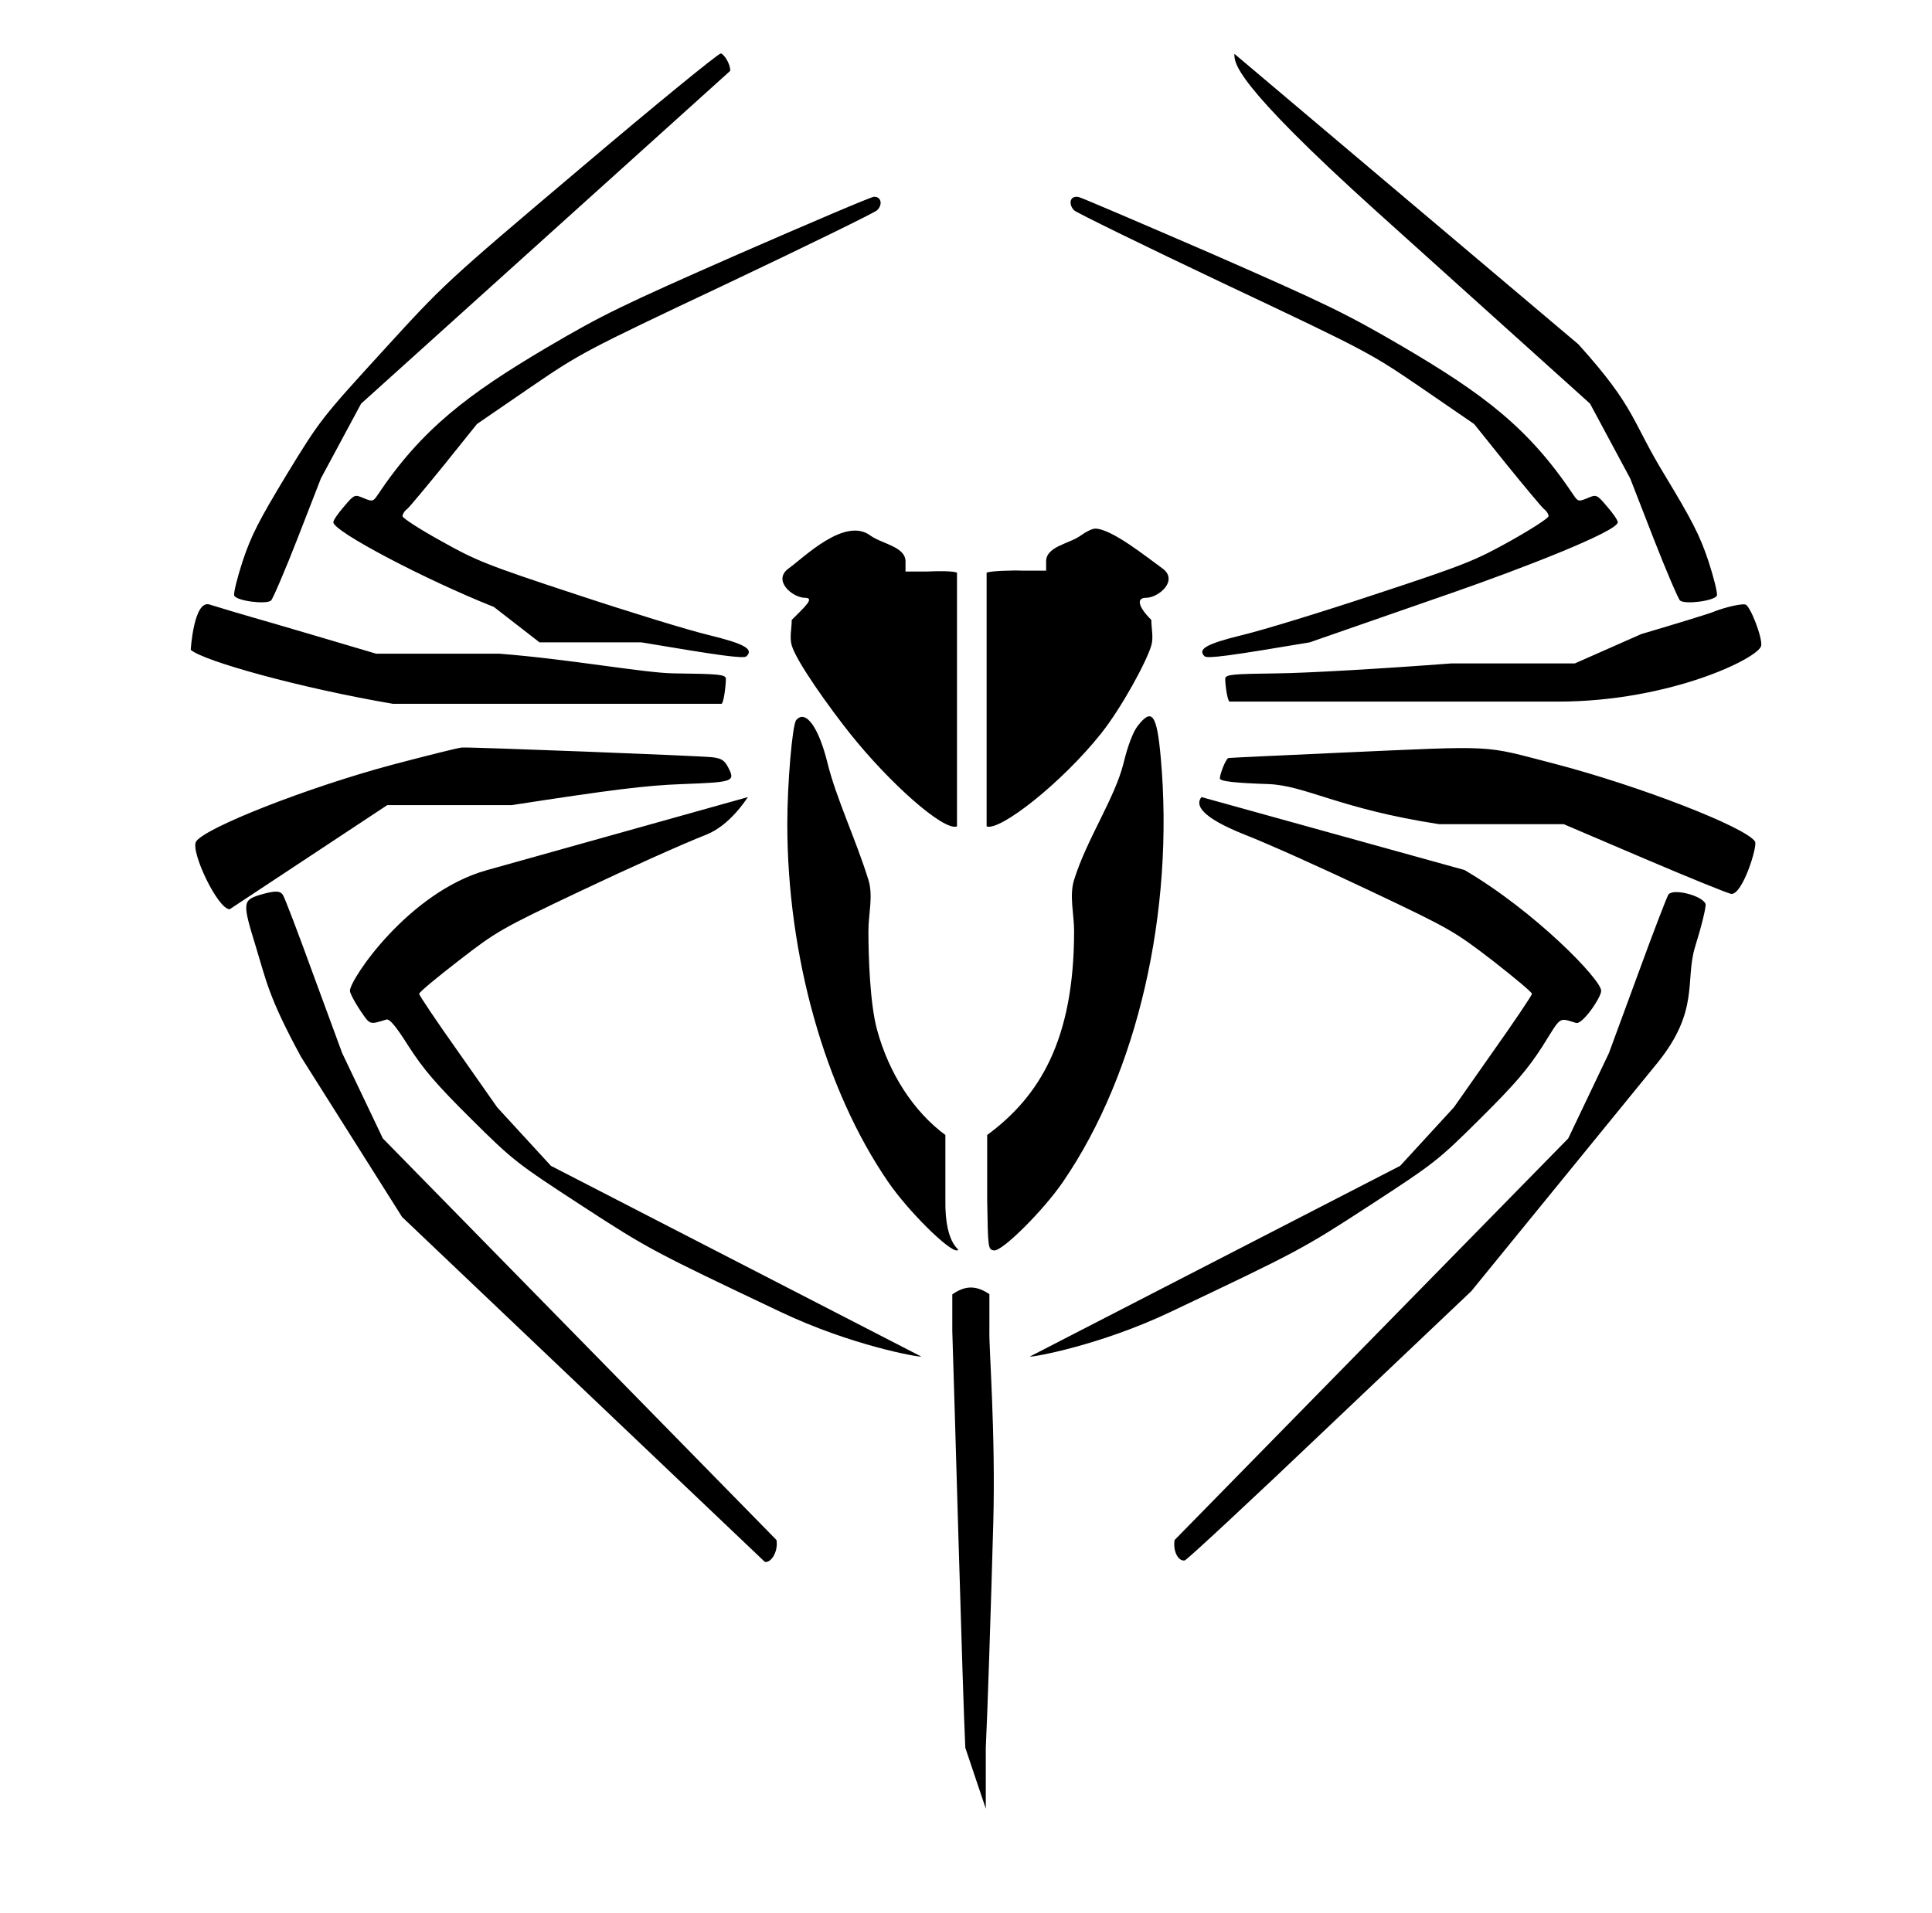
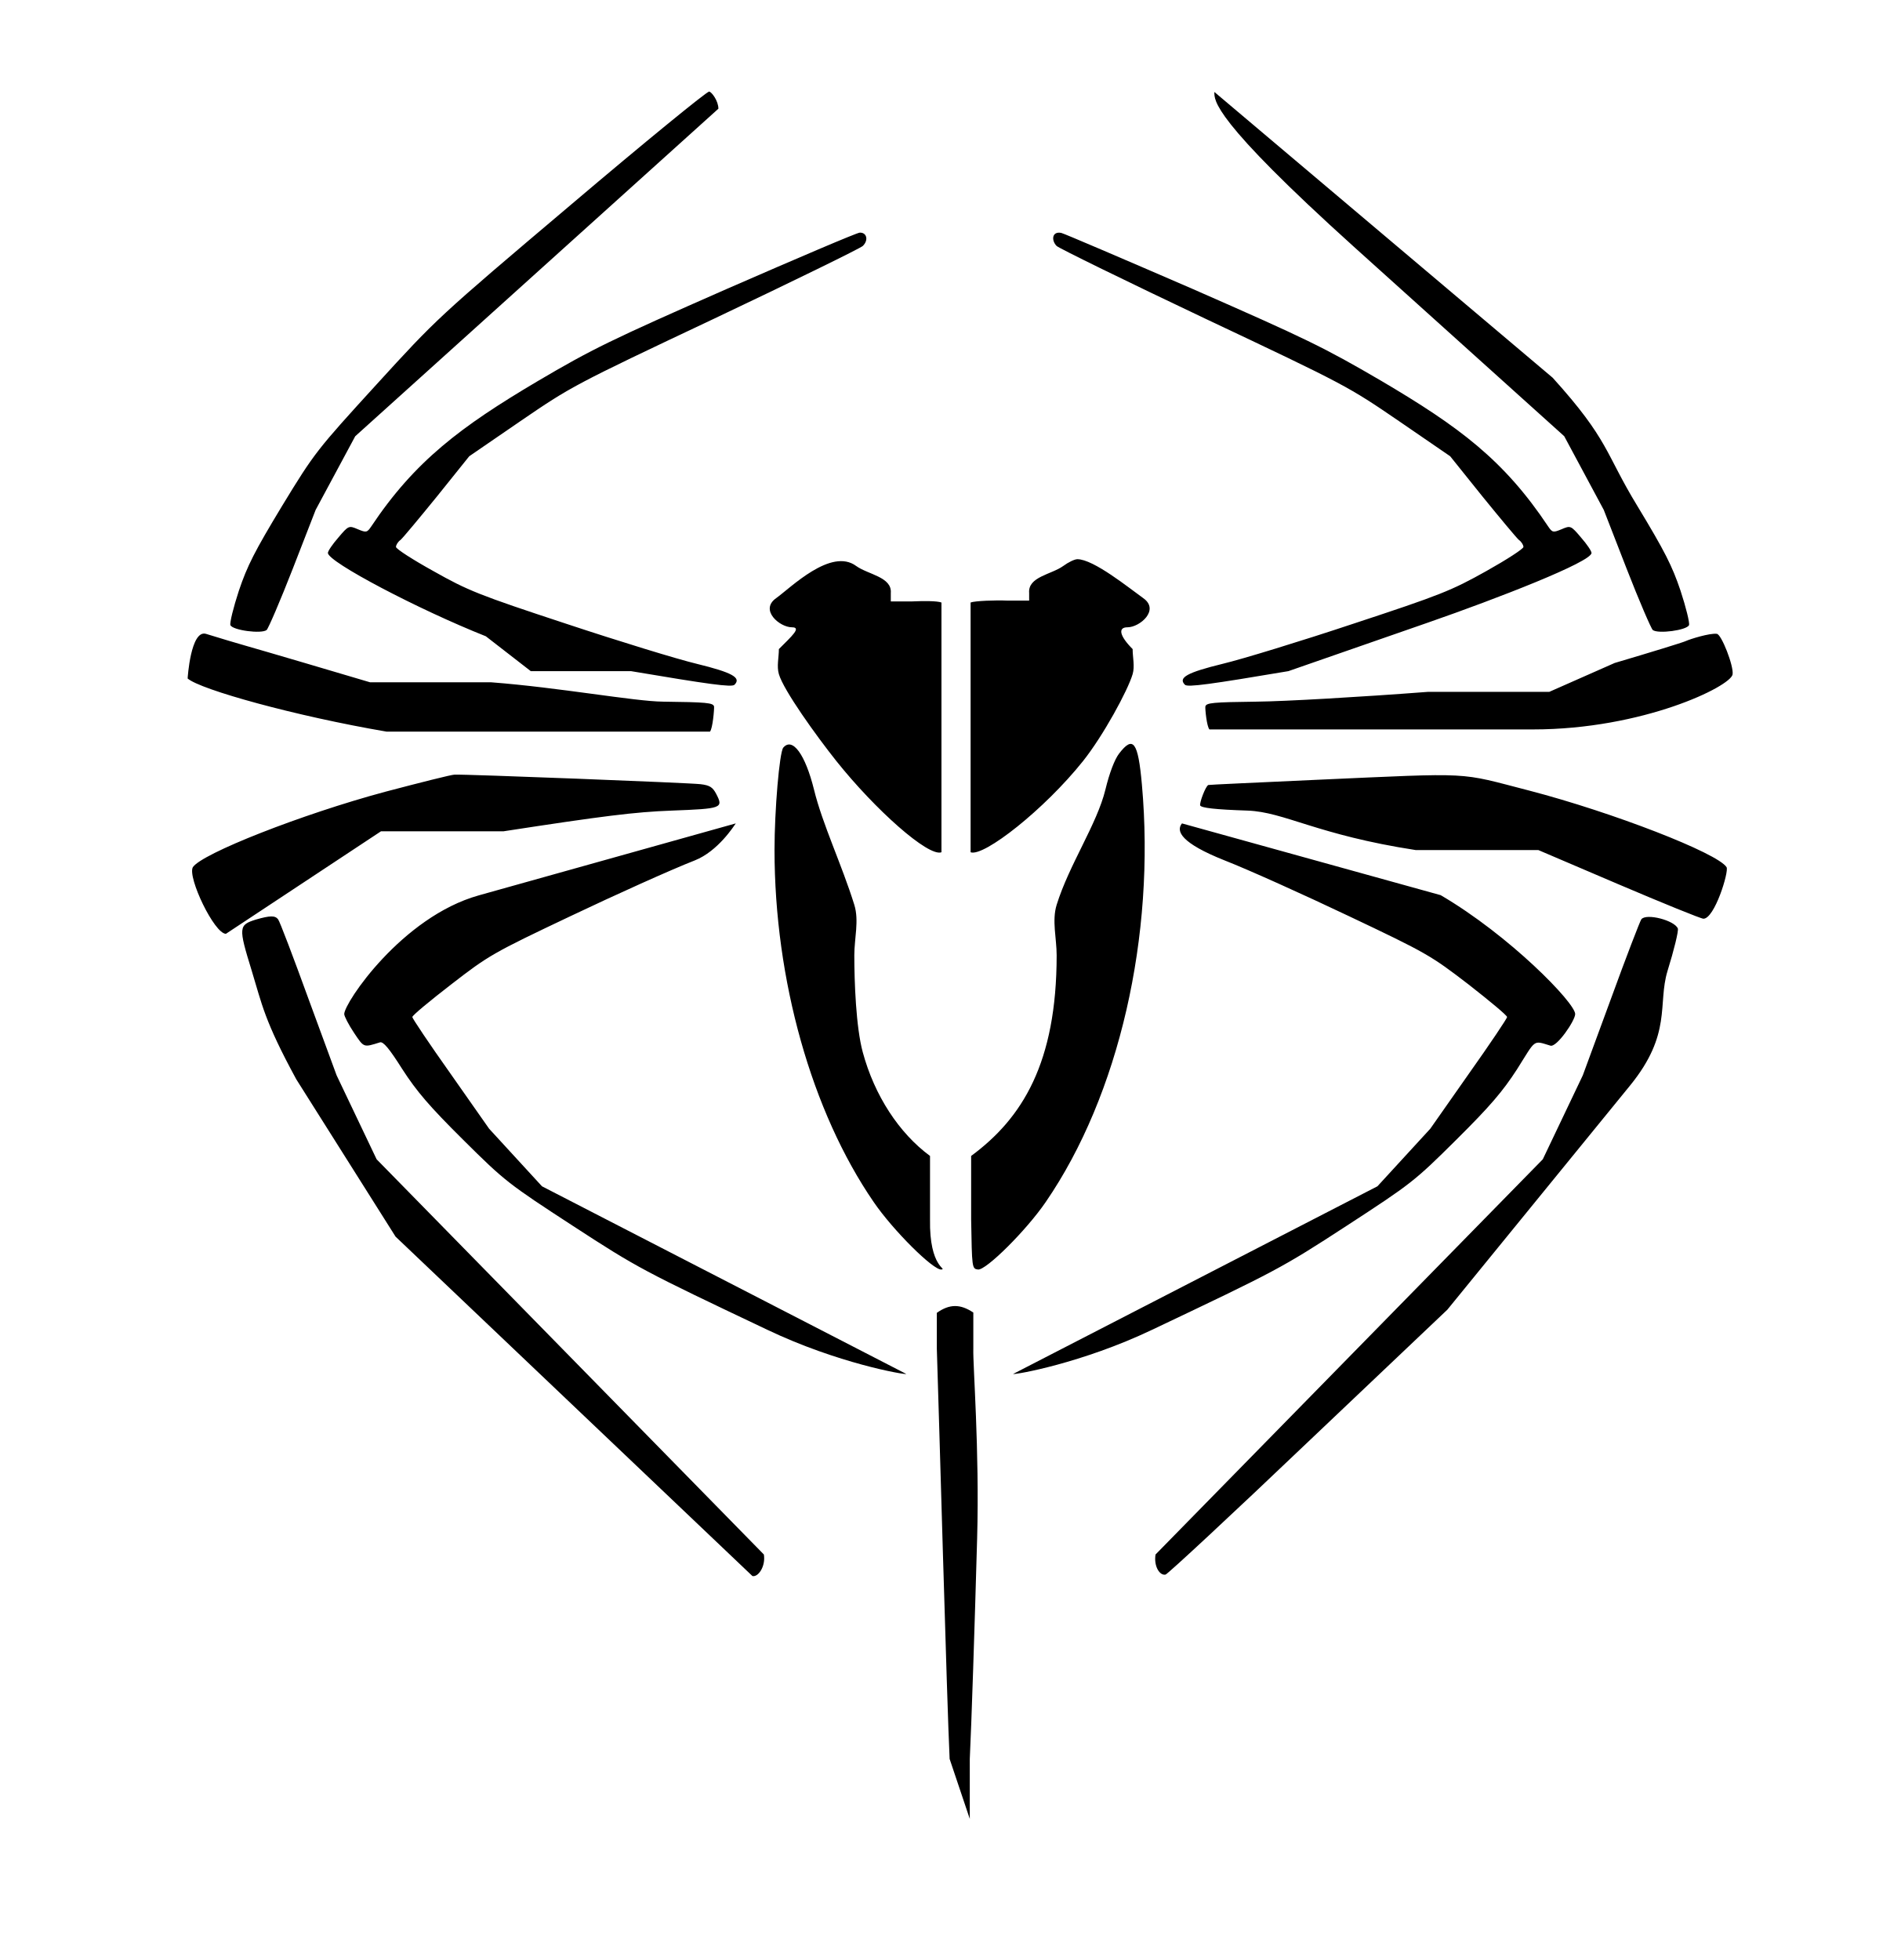
- <svg xmlns="http://www.w3.org/2000/svg" version="1.1" viewBox="-10 0 1010 1000">
+ <svg xmlns="http://www.w3.org/2000/svg" width="756.994" height="780.558" version="1.1" viewBox="-10 0 1010 1000">
  <path fill="currentColor" d="M293.478 87.988c39.074 -33.141 72.215 -60.202 73.372 -60.058c1.447 0.289 4.906 5.059 4.906 9.11l-192.989 174.042l-21.034 39.134l-12.156 31.26c-6.657 17.076 -13.024 31.838 -13.893 32.562 c-2.75 2.17 -18.09 0.145 -19.248 -2.605c-0.434 -1.157 1.592 -9.406 4.486 -18.234c4.486 -13.315 8.394 -20.984 23.011 -45.152c17.365 -28.509 18.523 -29.811 50.072 -64.399c32.127 -35.166 32.272 -35.455 103.473 -95.658z M635.315 28.141l179.771 151.84c30.101 33.285 27.74 39.846 44.962 68.065c14.616 24.168 18.524 31.838 23.01 45.152c2.895 8.828 4.921 17.077 4.486 18.234c-1.157 2.75 -16.497 4.775 -19.247 2.605 c-0.868 -0.724 -7.236 -15.485 -13.893 -32.562l-12.156 -31.26l-21.02 -39.16l-111.108 -100.058c-76.235 -68.731 -74.805 -78.372 -74.805 -82.858zM376.111 132.851c37.482 -16.352 69.32 -29.956 70.768 -29.956 c3.763 -0.145 4.775 4.052 1.592 7.091c-1.447 1.303 -36.903 18.669 -78.727 38.495c-75.108 35.456 -76.267 36.18 -103.184 54.559l-27.207 18.669l-17.077 21.273c-9.406 11.577 -18.09 21.997 -19.392 23.154 c-1.447 1.014 -2.461 2.75 -2.461 3.763c0 1.014 8.973 6.802 19.972 12.88c18.234 10.275 23.878 12.591 70.478 27.931c27.931 9.262 59.045 18.814 69.319 21.273c18.958 4.631 23.879 7.381 20.116 11.144 c-1.447 1.447 -13.748 -0.289 -54.993 -7.236h-53.256l-23.879 -18.523c-35.745 -14.183 -83.936 -39.508 -83.936 -44.284c0 -1.013 2.46 -4.631 5.499 -8.104c5.499 -6.513 5.644 -6.513 10.42 -4.486 c4.486 1.881 4.92 1.736 7.091 -1.447c23.139 -34.708 47.522 -53.014 88.278 -77.135c29.232 -17.222 39.362 -22.142 100.578 -49.06zM551.51 109.985c-2.926 -2.926 -2.556 -7.95 2.46 -6.946 c1.736 0.435 33.141 13.893 69.898 29.811c60.348 26.483 69.609 30.97 99.856 48.626c41.898 24.682 65.442 42.228 89.002 77.568c2.17 3.184 2.604 3.328 7.091 1.447c4.775 -2.026 4.92 -2.026 10.42 4.486 c3.039 3.473 5.499 7.091 5.499 8.104c0 4.776 -50.191 24.242 -86.514 36.875l-74.558 25.933c-41.244 6.947 -53.545 8.684 -54.992 7.236c-3.763 -3.763 1.157 -6.513 20.115 -11.144 c10.275 -2.46 41.534 -12.012 69.32 -21.273c46.599 -15.34 52.243 -17.655 70.622 -27.931c10.854 -6.078 19.826 -11.866 19.826 -12.88c0 -1.013 -1.013 -2.749 -2.46 -3.763c-1.303 -1.157 -9.985 -11.577 -19.393 -23.154 l-17.076 -21.273l-27.207 -18.669c-26.918 -18.379 -28.075 -19.102 -103.184 -54.559c-41.823 -19.826 -77.279 -37.192 -78.727 -38.495zM403.897 337.481c-1.225 -4.176 0 -8.876 0 -13.313c6.946 -6.946 12.156 -11.577 6.946 -11.577 c-6.518 0 -17.352 -9.19 -8.394 -15.485c7.591 -5.422 29.164 -27.036 42.547 -17.076c6.266 4.523 19.089 5.815 18.379 14.327v4.485h11.288c6.368 -0.289 13.315 -0.289 15.63 0.579v132.706 c-6.946 2.605 -35.312 -22.721 -55.861 -48.48c-10.709 -13.458 -27.997 -37.509 -30.535 -46.165zM591.886 324.168c0 4.438 1.225 9.138 0 13.313c-2.538 8.656 -15.63 32.707 -26.339 46.165 c-20.55 25.76 -52.822 51.086 -59.769 48.48v-132.706c2.171 -0.868 13.17 -1.302 19.537 -1.013h11.578v-4.052c-0.72 -8.646 11.775 -9.768 18.089 -14.327c2.75 -2.026 6.078 -3.618 7.525 -3.618 c8.633 0 27.43 15.271 35.023 20.694c8.929 6.274 -1.827 15.485 -8.395 15.485c-5.209 0 -4.196 4.631 2.75 11.577zM89.715 339.798c-0.024 -0.021 1.592 -25.986 9.696 -23.734c20.024 6.162 19.847 5.827 52.532 15.485 l34.732 10.274h64.399c36.035 2.75 76.122 10.131 91.173 10.275c23.154 0.289 26.773 0.579 27.207 2.604c0.145 1.303 -0.724 11.723 -2.171 13.315h-171.925c-48.336 -8.249 -98.843 -22.287 -105.645 -28.22zM885.663 319.971 c2.58 -1.173 12.925 -4.371 16.643 -3.907c2.46 0.145 9.117 17.222 8.394 21.564c-1.013 6.367 -47.645 29.232 -106.078 29.232h-171.925c-1.447 -1.592 -2.315 -10.854 -2.171 -12.156 c0.435 -2.025 4.052 -2.315 27.207 -2.604c15.051 -0.145 55.138 -2.46 91.172 -5.21h64.399l34.732 -15.34c19.102 -5.645 36.035 -10.854 37.627 -11.578zM406.213 376.556c4.921 -5.789 11.723 3.618 16.354 22.286 c4.486 18.38 14.762 39.824 21.418 61.216c2.605 8.372 0 17.849 0 26.773c0 14.076 0.868 38.205 4.486 51.52c6.223 23.01 19.247 42.98 35.745 55.137v33.72c-0.435 25.76 9.262 26.193 6.078 26.628 c-4.197 0.579 -25.76 -20.839 -36.035 -35.89c-32.995 -48.047 -52.677 -118.09 -52.677 -187.12c0 -20.984 2.604 -51.665 4.631 -54.27zM506.068 593.487c27.208 -20.049 45.441 -49.482 45.441 -106.656 c0 -8.925 -2.605 -18.401 0 -26.773c6.656 -21.392 21.418 -42.836 25.904 -61.216c2.171 -8.972 4.921 -16.064 7.236 -19.102c7.524 -9.841 10.13 -6.367 12.156 16.354c7.235 80.607 -12.156 165.123 -51.086 221.853 c-10.274 15.051 -31.838 36.469 -36.034 35.89c-3.185 -0.435 -3.185 -0.868 -3.618 -26.628v-33.72zM194.636 400c18.668 -4.92 35.31 -9.117 36.902 -9.117c5.355 -0.289 124.458 4.342 130.681 5.065 c4.92 0.578 6.513 1.592 8.394 5.21c3.907 7.524 3.039 7.814 -23.589 8.827c-19.682 0.724 -36.759 2.895 -89.436 10.999h-65.123l-82.401 54.469c-6.176 0 -20.507 -30.033 -17.599 -35.366 c4.631 -7.236 58.031 -28.22 102.171 -40.087zM689.57 393.633c84.805 -3.763 74.529 -4.197 113.314 5.788c43.85 11.433 100 33.141 104.631 40.666c1.306 2.394 -6.389 27.352 -12.301 27.352 c-1.303 0 -21.564 -8.249 -45.008 -18.234l-42.691 -18.234h-65.123c-52.678 -8.104 -69.754 -20.261 -89.436 -20.984c-17.511 -0.579 -24.602 -1.447 -25.182 -2.749c-0.434 -1.447 2.895 -10.275 4.342 -10.854 c0.145 -0.145 26.05 -1.302 57.453 -2.749zM380.998 416.791c-0.868 1.158 -9.373 14.758 -21.818 19.678c-12.591 4.921 -42.113 18.234 -65.847 29.523c-41.534 19.682 -43.705 20.984 -63.531 36.324 c-11.433 8.828 -20.694 16.498 -20.694 17.366c0 0.724 9.117 14.327 20.405 30.246l20.405 29.088l28.091 30.599l193.621 99.732c-1.158 0.434 -36.618 -5.729 -73.955 -23.529c-65.847 -31.259 -68.741 -32.706 -103.184 -55.138 c-34.443 -22.431 -36.18 -23.733 -58.321 -45.73c-18.09 -17.945 -24.747 -25.76 -32.417 -37.627c-6.946 -10.998 -10.131 -14.761 -11.867 -14.182c-8.828 2.749 -8.394 2.895 -13.748 -5.065 c-2.895 -4.342 -5.21 -8.828 -5.21 -9.985c0 -5.934 30.638 -51.617 71.484 -63.055zM618.107 416.797l137.471 38.123c36.614 21.418 71.475 57.236 71.475 63.17c0 3.471 -9.85 17.894 -13.17 16.787 c-9.423 -2.829 -7.524 -3.611 -17.655 12.445c-7.67 11.867 -14.327 19.682 -32.417 37.627c-22.142 21.997 -23.878 23.3 -58.321 45.73c-34.442 22.432 -37.337 23.879 -103.184 55.138c-37.337 17.801 -72.798 23.963 -73.955 23.529 l193.62 -99.732l28.092 -30.599l20.405 -29.088c11.288 -15.919 20.405 -29.523 20.405 -30.246c0 -0.868 -9.262 -8.538 -20.55 -17.366c-19.972 -15.34 -22.143 -16.643 -63.676 -36.324 c-23.734 -11.288 -53.257 -24.602 -65.847 -29.523c-23.3 -9.262 -26.021 -15.62 -22.693 -19.672zM126.039 467.873c7.525 -2.171 10.131 -2.171 11.723 -0.146c0.868 1.014 8.104 20.116 16.208 42.402l14.906 40.522 l21.261 44.616l205.792 209.997c1.014 6.367 -3.053 12.162 -6.092 11.438l-189.635 -180.342l-52.762 -83.606c-17.076 -31.404 -18.218 -39.875 -23.717 -57.82c-7.091 -23.01 -6.946 -24.168 2.315 -27.061zM862.219 467.728 c2.604 -3.328 17.655 0.579 19.393 4.921c0.434 1.303 -2.026 11.433 -5.5 22.576c-5.354 17.655 2.569 33.289 -19.936 60.898l-97.053 119.057l-73.894 70.118c-40.52 38.64 -74.674 70.333 -75.832 70.622 c-3.039 0.724 -6.358 -4.287 -5.346 -10.654l205.792 -209.997l21.262 -44.616l14.906 -40.522c8.104 -22.286 15.484 -41.389 16.208 -42.402zM487.834 676.845c6.802 -4.775 12.445 -4.775 19.392 -0.145v19.248 c-0.29 8.394 3.329 53.69 2.026 100.724c-1.303 46.888 -3.039 99.71 -3.907 117.221v31.838l-10.709 -31.838c-1.392 -28.065 -5.837 -189.941 -6.802 -217.944v-19.104z" />
</svg>
